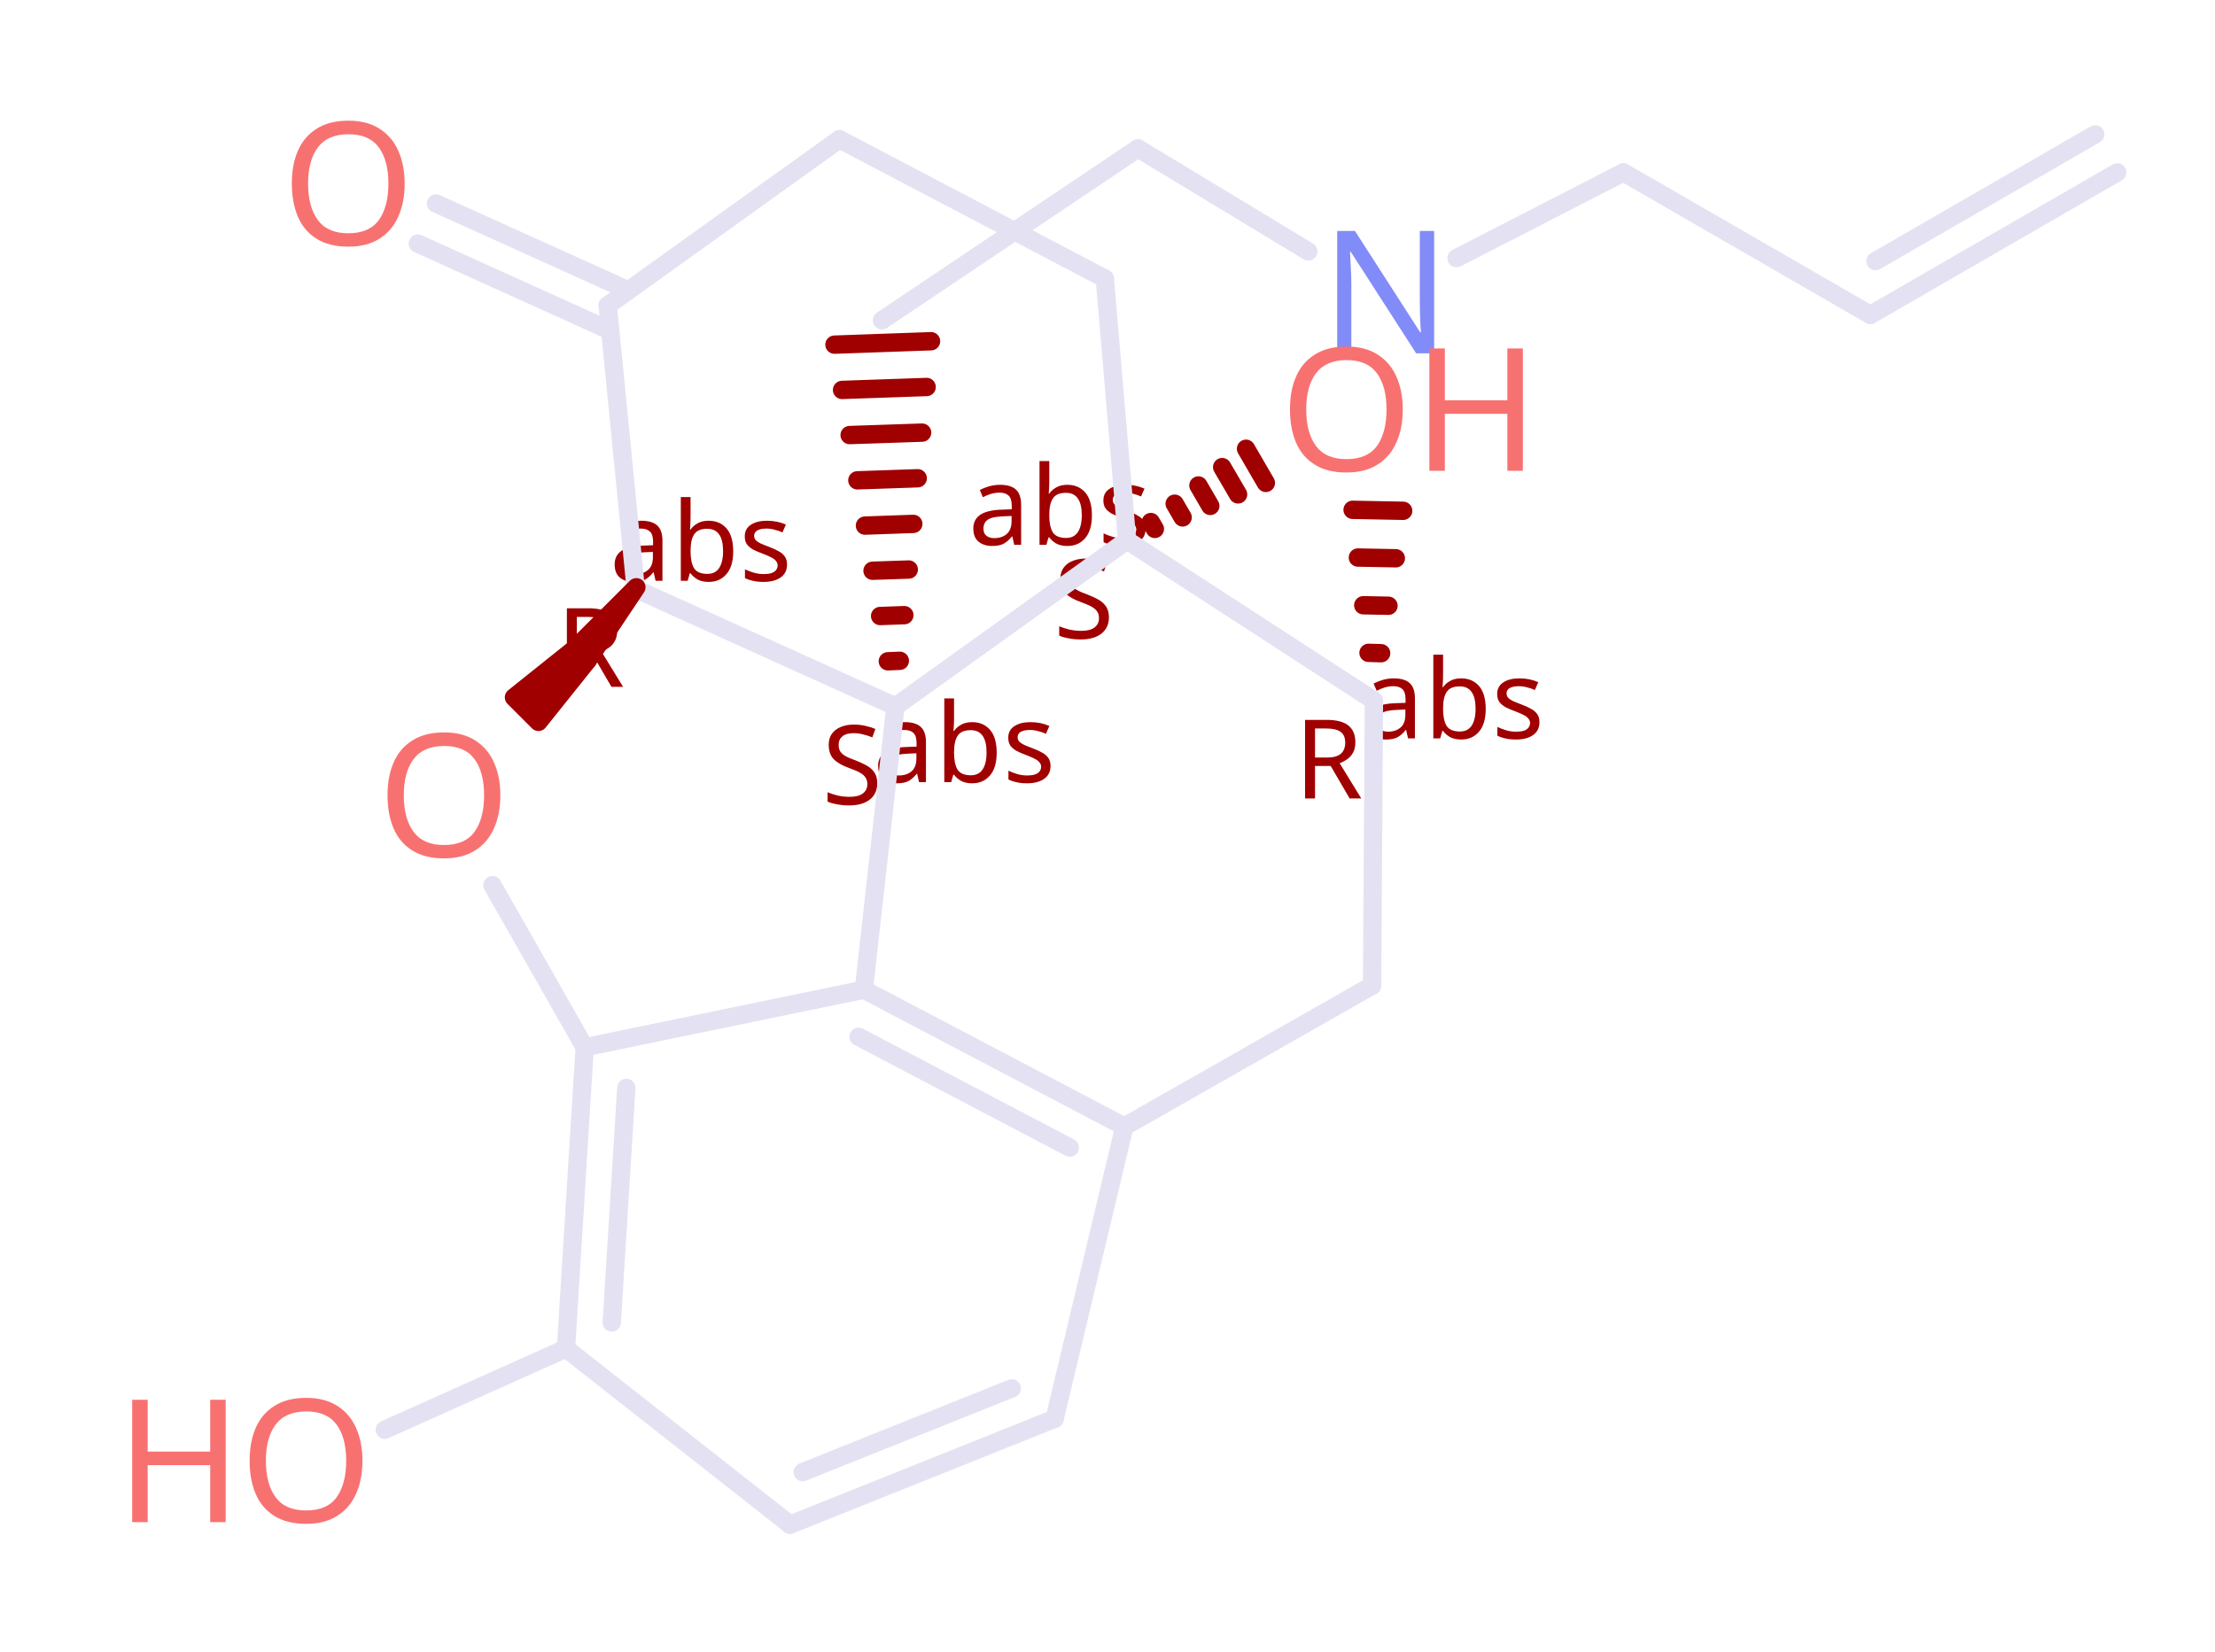
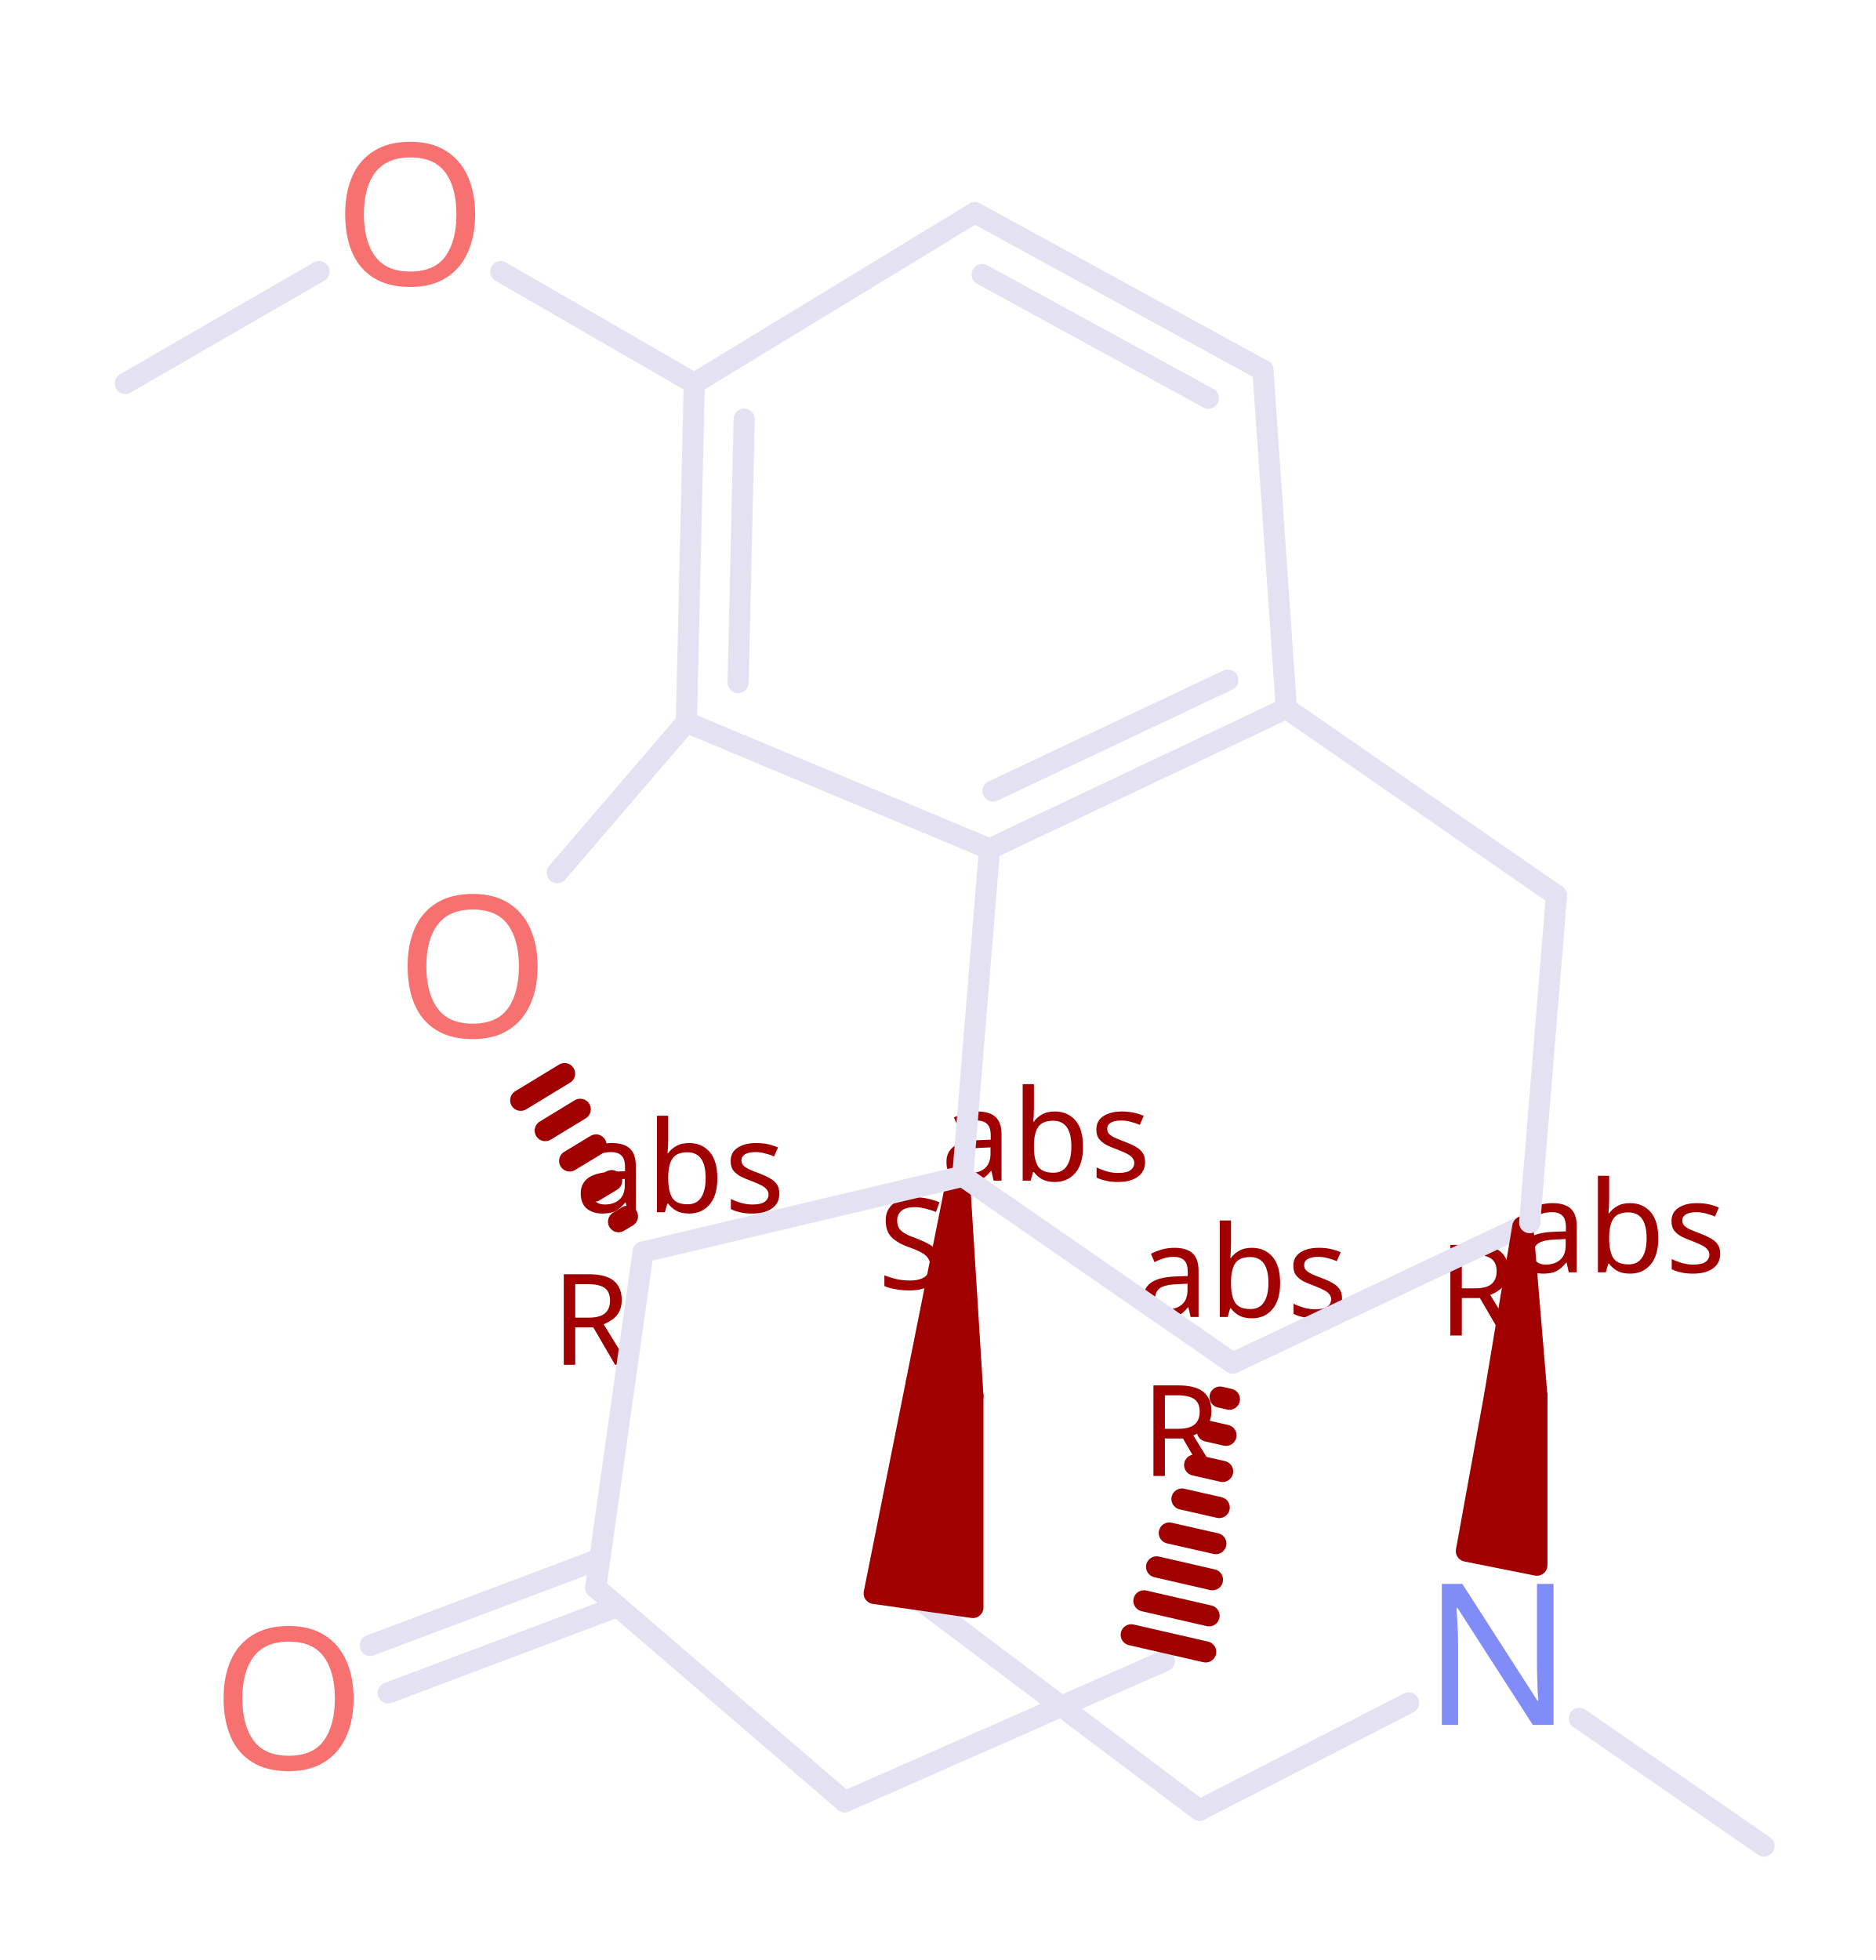
- <svg xmlns="http://www.w3.org/2000/svg" id="mol30" version="1.1" width="181px" height="135px" viewBox="51 82 181 135">
+ <svg xmlns="http://www.w3.org/2000/svg" id="mol30" version="1.1" width="133px" height="139px" viewBox="83 77 133 139">
  <style> #mol30 text {font-family: sans-serif;} #mol30 { pointer-events:none; } #mol30 .event  { pointer-events:all; } #mol30 line { stroke-linecap:round; } #mol30 polygon { stroke-linejoin:round; } </style>
-   <text x="100.71" y="230.89" stroke="none" font-size="12" fill="rgb(160,0,0)">this enantiomer</text>
-   <text x="158.91" y="110.88" stroke="none" font-size="14" fill="rgb(129,140,248)">N</text>
-   <text x="118.17" y="147.74" stroke="none" font-size="9" fill="rgb(160,0,0)">S</text>
-   <text x="122.35" y="145.93" stroke="none" font-size="9" fill="rgb(160,0,0)">abs</text>
-   <text x="96.45" y="138.14" stroke="none" font-size="9" fill="rgb(160,0,0)">R</text>
-   <text x="100.82" y="129.47" stroke="none" font-size="9" fill="rgb(160,0,0)">abs</text>
-   <text x="73.99" y="102.02" stroke="none" font-size="14" fill="rgb(248,113,113)">O</text>
-   <text x="137.1" y="134.17" stroke="none" font-size="9" fill="rgb(160,0,0)">S</text>
-   <text x="130.13" y="126.53" stroke="none" font-size="9" fill="rgb(160,0,0)">abs</text>
-   <text x="156.77" y="147.26" stroke="none" font-size="9" fill="rgb(160,0,0)">R</text>
-   <text x="162.31" y="142.35" stroke="none" font-size="9" fill="rgb(160,0,0)">abs</text>
-   <text x="70.54" y="206.41" stroke="none" font-size="14" fill="rgb(248,113,113)">O</text>
-   <text x="60.44" y="206.41" stroke="none" font-size="14" fill="rgb(248,113,113)">H</text>
-   <text x="81.81" y="152.02" stroke="none" font-size="14" fill="rgb(248,113,113)">O</text>
-   <text x="155.55" y="120.48" stroke="none" font-size="14" fill="rgb(248,113,113)">O</text>
-   <text x="166.44" y="120.48" stroke="none" font-size="14" fill="rgb(248,113,113)">H</text>
-   <line x1="224.01" y1="96.09" x2="203.84" y2="107.74" stroke="rgb(228,226,242)" stroke-width="1.5" />
-   <line x1="222.21" y1="92.98" x2="204.26" y2="103.34" stroke="rgb(228,226,242)" stroke-width="1.5" />
-   <line x1="102.35" y1="105.74" x2="86.63" y2="98.63" stroke="rgb(228,226,242)" stroke-width="1.5" />
-   <line x1="100.86" y1="109.02" x2="85.14" y2="101.91" stroke="rgb(228,226,242)" stroke-width="1.5" />
-   <line x1="142.88" y1="174.08" x2="121.59" y2="162.89" stroke="rgb(228,226,242)" stroke-width="1.5" />
-   <line x1="138.42" y1="175.8" x2="121.16" y2="166.74" stroke="rgb(228,226,242)" stroke-width="1.5" />
-   <line x1="98.78" y1="167.6" x2="97.25" y2="192.22" stroke="rgb(228,226,242)" stroke-width="1.5" />
-   <line x1="102.18" y1="170.92" x2="100.99" y2="190.09" stroke="rgb(228,226,242)" stroke-width="1.5" />
-   <line x1="115.56" y1="206.62" x2="137.18" y2="197.96" stroke="rgb(228,226,242)" stroke-width="1.5" />
-   <line x1="116.6" y1="202.32" x2="133.68" y2="195.48" stroke="rgb(228,226,242)" stroke-width="1.5" />
-   <line x1="203.84" y1="107.74" x2="183.66" y2="96.09" stroke="rgb(228,226,242)" stroke-width="1.5" />
-   <line x1="183.66" y1="96.09" x2="170.02" y2="103.1" stroke="rgb(228,226,242)" stroke-width="1.5" />
-   <line x1="157.91" y1="102.55" x2="143.99" y2="94.13" stroke="rgb(228,226,242)" stroke-width="1.5" />
-   <line x1="143.99" y1="94.13" x2="123.07" y2="108.18" stroke="rgb(228,226,242)" stroke-width="1.5" />
-   <line x1="124.53" y1="136.01" x2="123.55" y2="136.05" stroke="rgb(160,0,0)" stroke-width="1.5" />
-   <line x1="124.9" y1="132.28" x2="122.92" y2="132.35" stroke="rgb(160,0,0)" stroke-width="1.5" />
-   <line x1="125.26" y1="128.55" x2="122.3" y2="128.65" stroke="rgb(160,0,0)" stroke-width="1.5" />
-   <line x1="125.63" y1="124.82" x2="121.68" y2="124.96" stroke="rgb(160,0,0)" stroke-width="1.5" />
-   <line x1="125.99" y1="121.09" x2="121.06" y2="121.26" stroke="rgb(160,0,0)" stroke-width="1.5" />
-   <line x1="126.35" y1="117.36" x2="120.43" y2="117.56" stroke="rgb(160,0,0)" stroke-width="1.5" />
-   <line x1="126.72" y1="113.63" x2="119.81" y2="113.87" stroke="rgb(160,0,0)" stroke-width="1.5" />
-   <line x1="127.08" y1="109.89" x2="119.19" y2="110.17" stroke="rgb(160,0,0)" stroke-width="1.5" />
-   <line x1="124.17" y1="139.74" x2="102.95" y2="130.14" stroke="rgb(228,226,242)" stroke-width="1.5" />
-   <line x1="102.95" y1="130.14" x2="100.66" y2="106.96" stroke="rgb(228,226,242)" stroke-width="1.5" />
-   <line x1="100.66" y1="106.96" x2="119.59" y2="93.38" stroke="rgb(228,226,242)" stroke-width="1.5" />
-   <line x1="119.59" y1="93.38" x2="141.28" y2="104.77" stroke="rgb(228,226,242)" stroke-width="1.5" />
-   <line x1="141.28" y1="104.77" x2="143.1" y2="126.17" stroke="rgb(228,226,242)" stroke-width="1.5" />
-   <line x1="124.17" y1="139.74" x2="143.1" y2="126.17" stroke="rgb(228,226,242)" stroke-width="1.5" />
-   <line x1="143.1" y1="126.17" x2="163.27" y2="139.26" stroke="rgb(228,226,242)" stroke-width="1.5" />
-   <line x1="163.86" y1="135.39" x2="162.83" y2="135.36" stroke="rgb(160,0,0)" stroke-width="1.5" />
-   <line x1="164.46" y1="131.51" x2="162.4" y2="131.47" stroke="rgb(160,0,0)" stroke-width="1.5" />
-   <line x1="165.06" y1="127.63" x2="161.96" y2="127.57" stroke="rgb(160,0,0)" stroke-width="1.5" />
-   <line x1="165.66" y1="123.75" x2="161.53" y2="123.67" stroke="rgb(160,0,0)" stroke-width="1.5" />
-   <line x1="163.27" y1="139.26" x2="163.12" y2="162.56" stroke="rgb(228,226,242)" stroke-width="1.5" />
-   <line x1="163.12" y1="162.56" x2="142.88" y2="174.08" stroke="rgb(228,226,242)" stroke-width="1.5" />
-   <line x1="124.17" y1="139.74" x2="121.59" y2="162.89" stroke="rgb(228,226,242)" stroke-width="1.5" />
-   <line x1="121.59" y1="162.89" x2="98.78" y2="167.6" stroke="rgb(228,226,242)" stroke-width="1.5" />
-   <line x1="97.25" y1="192.22" x2="115.56" y2="206.62" stroke="rgb(228,226,242)" stroke-width="1.5" />
-   <line x1="142.88" y1="174.08" x2="137.18" y2="197.96" stroke="rgb(228,226,242)" stroke-width="1.5" />
-   <line x1="97.25" y1="192.22" x2="82.44" y2="198.86" stroke="rgb(228,226,242)" stroke-width="1.5" />
-   <line x1="98.78" y1="167.6" x2="91.24" y2="154.35" stroke="rgb(228,226,242)" stroke-width="1.5" />
-   <polygon points="103,130 98,135 99,136 " fill="rgb(160,0,0)" stroke="rgb(160,0,0)" stroke-width="1.5" />
-   <polygon points="99,136 98,135 93,139 95,141 " fill="rgb(160,0,0)" stroke="rgb(160,0,0)" stroke-width="1.5" />
-   <line x1="145.37" y1="125.23" x2="145.04" y2="124.67" stroke="rgb(160,0,0)" stroke-width="1.5" />
-   <line x1="147.64" y1="124.29" x2="146.99" y2="123.17" stroke="rgb(160,0,0)" stroke-width="1.5" />
-   <line x1="149.9" y1="123.35" x2="148.93" y2="121.68" stroke="rgb(160,0,0)" stroke-width="1.5" />
-   <line x1="152.17" y1="122.41" x2="150.87" y2="120.18" stroke="rgb(160,0,0)" stroke-width="1.5" />
-   <line x1="154.44" y1="121.47" x2="152.82" y2="118.68" stroke="rgb(160,0,0)" stroke-width="1.5" />
-   <line id="mol30:Bond:0" class="event" x1="224.01" y1="96.09" x2="203.84" y2="107.74" stroke-width="1.5" opacity="0" />
-   <line id="mol30:Bond:8" class="event" x1="100.66" y1="106.96" x2="79.44" y2="97.35" stroke-width="1.5" opacity="0" />
-   <line id="mol30:Bond:17" class="event" x1="142.88" y1="174.08" x2="121.59" y2="162.89" stroke-width="1.5" opacity="0" />
-   <line id="mol30:Bond:20" class="event" x1="98.78" y1="167.6" x2="97.25" y2="192.22" stroke-width="1.5" opacity="0" />
-   <line id="mol30:Bond:22" class="event" x1="115.56" y1="206.62" x2="137.18" y2="197.96" stroke-width="1.5" opacity="0" />
-   <line id="mol30:Bond:1" class="event" x1="203.84" y1="107.74" x2="183.66" y2="96.09" stroke-width="1.5" opacity="0" />
-   <line id="mol30:Bond:2" class="event" x1="183.66" y1="96.09" x2="163.96" y2="106.21" stroke-width="1.5" opacity="0" />
-   <line id="mol30:Bond:3" class="event" x1="163.96" y1="106.21" x2="143.99" y2="94.13" stroke-width="1.5" opacity="0" />
-   <line id="mol30:Bond:4" class="event" x1="143.99" y1="94.13" x2="123.07" y2="108.18" stroke-width="1.5" opacity="0" />
-   <line id="mol30:Bond:5" class="event" x1="124.17" y1="139.74" x2="123.07" y2="108.18" stroke-width="1.5" opacity="0" />
-   <line id="mol30:Bond:6" class="event" x1="124.17" y1="139.74" x2="102.95" y2="130.14" stroke-width="1.5" opacity="0" />
-   <line id="mol30:Bond:7" class="event" x1="102.95" y1="130.14" x2="100.66" y2="106.96" stroke-width="1.5" opacity="0" />
-   <line id="mol30:Bond:9" class="event" x1="100.66" y1="106.96" x2="119.59" y2="93.38" stroke-width="1.5" opacity="0" />
-   <line id="mol30:Bond:10" class="event" x1="119.59" y1="93.38" x2="141.28" y2="104.77" stroke-width="1.5" opacity="0" />
-   <line id="mol30:Bond:11" class="event" x1="141.28" y1="104.77" x2="143.1" y2="126.17" stroke-width="1.5" opacity="0" />
-   <line id="mol30:Bond:12" class="event" x1="124.17" y1="139.74" x2="143.1" y2="126.17" stroke-width="1.5" opacity="0" />
-   <line id="mol30:Bond:13" class="event" x1="143.1" y1="126.17" x2="163.27" y2="139.26" stroke-width="1.5" opacity="0" />
-   <line id="mol30:Bond:14" class="event" x1="163.27" y1="139.26" x2="163.96" y2="106.21" stroke-width="1.5" opacity="0" />
-   <line id="mol30:Bond:15" class="event" x1="163.27" y1="139.26" x2="163.12" y2="162.56" stroke-width="1.5" opacity="0" />
-   <line id="mol30:Bond:16" class="event" x1="163.12" y1="162.56" x2="142.88" y2="174.08" stroke-width="1.5" opacity="0" />
-   <line id="mol30:Bond:18" class="event" x1="124.17" y1="139.74" x2="121.59" y2="162.89" stroke-width="1.5" opacity="0" />
-   <line id="mol30:Bond:19" class="event" x1="121.59" y1="162.89" x2="98.78" y2="167.6" stroke-width="1.5" opacity="0" />
-   <line id="mol30:Bond:21" class="event" x1="97.25" y1="192.22" x2="115.56" y2="206.62" stroke-width="1.5" opacity="0" />
-   <line id="mol30:Bond:23" class="event" x1="142.88" y1="174.08" x2="137.18" y2="197.96" stroke-width="1.5" opacity="0" />
-   <line id="mol30:Bond:24" class="event" x1="97.25" y1="192.22" x2="75.99" y2="201.74" stroke-width="1.5" opacity="0" />
-   <line id="mol30:Bond:25" class="event" x1="98.78" y1="167.6" x2="87.26" y2="147.35" stroke-width="1.5" opacity="0" />
-   <line id="mol30:Bond:26" class="event" x1="102.95" y1="130.14" x2="87.26" y2="147.35" stroke-width="1.5" opacity="0" />
-   <line id="mol30:Bond:27" class="event" x1="143.1" y1="126.17" x2="161" y2="115.81" stroke-width="1.5" opacity="0" />
-   <circle id="mol30:Atom:0" class="event" cx="224.01" cy="96.09" r="8" opacity="0" />
-   <circle id="mol30:Atom:1" class="event" cx="203.84" cy="107.74" r="8" opacity="0" />
-   <circle id="mol30:Atom:2" class="event" cx="183.66" cy="96.09" r="8" opacity="0" />
-   <circle id="mol30:Atom:3" class="event" cx="163.96" cy="106.21" r="8" opacity="0" />
-   <circle id="mol30:Atom:4" class="event" cx="143.99" cy="94.13" r="8" opacity="0" />
-   <circle id="mol30:Atom:5" class="event" cx="123.07" cy="108.18" r="8" opacity="0" />
-   <circle id="mol30:Atom:6" class="event" cx="124.17" cy="139.74" r="8" opacity="0" />
-   <circle id="mol30:Atom:7" class="event" cx="102.95" cy="130.14" r="8" opacity="0" />
-   <circle id="mol30:Atom:8" class="event" cx="100.66" cy="106.96" r="8" opacity="0" />
-   <circle id="mol30:Atom:9" class="event" cx="79.44" cy="97.35" r="8" opacity="0" />
-   <circle id="mol30:Atom:10" class="event" cx="119.59" cy="93.38" r="8" opacity="0" />
-   <circle id="mol30:Atom:11" class="event" cx="141.28" cy="104.77" r="8" opacity="0" />
-   <circle id="mol30:Atom:12" class="event" cx="143.1" cy="126.17" r="8" opacity="0" />
-   <circle id="mol30:Atom:13" class="event" cx="163.27" cy="139.26" r="8" opacity="0" />
-   <circle id="mol30:Atom:14" class="event" cx="163.12" cy="162.56" r="8" opacity="0" />
-   <circle id="mol30:Atom:15" class="event" cx="142.88" cy="174.08" r="8" opacity="0" />
-   <circle id="mol30:Atom:16" class="event" cx="121.59" cy="162.89" r="8" opacity="0" />
-   <circle id="mol30:Atom:17" class="event" cx="98.78" cy="167.6" r="8" opacity="0" />
-   <circle id="mol30:Atom:18" class="event" cx="97.25" cy="192.22" r="8" opacity="0" />
-   <circle id="mol30:Atom:19" class="event" cx="115.56" cy="206.62" r="8" opacity="0" />
-   <circle id="mol30:Atom:20" class="event" cx="137.18" cy="197.96" r="8" opacity="0" />
-   <circle id="mol30:Atom:21" class="event" cx="75.99" cy="201.74" r="8" opacity="0" />
-   <circle id="mol30:Atom:22" class="event" cx="87.26" cy="147.35" r="8" opacity="0" />
-   <circle id="mol30:Atom:23" class="event" cx="161" cy="115.81" r="8" opacity="0" />
+   <text x="108.98" y="230.07" stroke="none" font-size="12" fill="rgb(160,0,0)">this enantiomer</text>
+   <text x="183.9" y="199.33" stroke="none" font-size="14" fill="rgb(129,140,248)">N</text>
+   <text x="145.27" y="168.42" stroke="none" font-size="9" fill="rgb(160,0,0)">S</text>
+   <text x="149.72" y="160.73" stroke="none" font-size="9" fill="rgb(160,0,0)">abs</text>
+   <text x="163.93" y="181.67" stroke="none" font-size="9" fill="rgb(160,0,0)">R</text>
+   <text x="163.69" y="170.4" stroke="none" font-size="9" fill="rgb(160,0,0)">abs</text>
+   <text x="184.99" y="171.71" stroke="none" font-size="9" fill="rgb(160,0,0)">R</text>
+   <text x="190.51" y="167.23" stroke="none" font-size="9" fill="rgb(160,0,0)">abs</text>
+   <text x="106.62" y="97.21" stroke="none" font-size="14" fill="rgb(248,113,113)">O</text>
+   <text x="111.05" y="150.55" stroke="none" font-size="14" fill="rgb(248,113,113)">O</text>
+   <text x="122.11" y="173.79" stroke="none" font-size="9" fill="rgb(160,0,0)">R</text>
+   <text x="123.78" y="162.97" stroke="none" font-size="9" fill="rgb(160,0,0)">abs</text>
+   <text x="98" y="202.47" stroke="none" font-size="14" fill="rgb(248,113,113)">O</text>
+   <line x1="174.23" y1="127.24" x2="153.18" y2="137.21" stroke="rgb(228,226,242)" stroke-width="1.5" />
+   <line x1="170.08" y1="125.23" x2="153.43" y2="133.1" stroke="rgb(228,226,242)" stroke-width="1.5" />
+   <line x1="131.68" y1="128.22" x2="132.24" y2="104.19" stroke="rgb(228,226,242)" stroke-width="1.5" />
+   <line x1="135.35" y1="125.41" x2="135.78" y2="106.72" stroke="rgb(228,226,242)" stroke-width="1.5" />
+   <line x1="152.14" y1="92.08" x2="172.57" y2="103.26" stroke="rgb(228,226,242)" stroke-width="1.5" />
+   <line x1="152.66" y1="96.47" x2="168.7" y2="105.24" stroke="rgb(228,226,242)" stroke-width="1.5" />
+   <line x1="125.53" y1="187.56" x2="109.26" y2="193.69" stroke="rgb(228,226,242)" stroke-width="1.5" />
+   <line x1="126.8" y1="190.93" x2="110.53" y2="197.06" stroke="rgb(228,226,242)" stroke-width="1.5" />
+   <line x1="208.11" y1="207.92" x2="195.01" y2="198.86" stroke="rgb(228,226,242)" stroke-width="1.5" />
+   <line x1="182.9" y1="197.77" x2="168.07" y2="205.38" stroke="rgb(228,226,242)" stroke-width="1.5" />
+   <line x1="168.07" y1="205.38" x2="148.39" y2="190.58" stroke="rgb(228,226,242)" stroke-width="1.5" />
+   <polygon points="151,160 148,175 152,176 " fill="rgb(160,0,0)" stroke="rgb(160,0,0)" stroke-width="1.5" />
+   <polygon points="152,176 148,175 145,190 152,191 " fill="rgb(160,0,0)" stroke="rgb(160,0,0)" stroke-width="1.5" />
+   <line x1="151.28" y1="160.42" x2="170.43" y2="173.67" stroke="rgb(228,226,242)" stroke-width="1.5" />
+   <line x1="170.43" y1="173.67" x2="191.49" y2="163.71" stroke="rgb(228,226,242)" stroke-width="1.5" />
+   <polygon points="191,164 189,176 192,176 " fill="rgb(160,0,0)" stroke="rgb(160,0,0)" stroke-width="1.5" />
+   <polygon points="192,176 189,176 187,187 192,188 " fill="rgb(160,0,0)" stroke="rgb(160,0,0)" stroke-width="1.5" />
+   <line x1="191.49" y1="163.71" x2="193.39" y2="140.5" stroke="rgb(228,226,242)" stroke-width="1.5" />
+   <line x1="193.39" y1="140.5" x2="174.23" y2="127.24" stroke="rgb(228,226,242)" stroke-width="1.5" />
+   <line x1="151.28" y1="160.42" x2="153.18" y2="137.21" stroke="rgb(228,226,242)" stroke-width="1.5" />
+   <line x1="153.18" y1="137.21" x2="131.68" y2="128.22" stroke="rgb(228,226,242)" stroke-width="1.5" />
+   <line x1="132.24" y1="104.19" x2="152.14" y2="92.08" stroke="rgb(228,226,242)" stroke-width="1.5" />
+   <line x1="174.23" y1="127.24" x2="172.57" y2="103.26" stroke="rgb(228,226,242)" stroke-width="1.5" />
+   <line x1="132.24" y1="104.19" x2="118.51" y2="96.26" stroke="rgb(228,226,242)" stroke-width="1.5" />
+   <line x1="105.62" y1="96.26" x2="91.89" y2="104.19" stroke="rgb(228,226,242)" stroke-width="1.5" />
+   <line x1="131.68" y1="128.22" x2="122.52" y2="138.89" stroke="rgb(228,226,242)" stroke-width="1.5" />
+   <line x1="127.5" y1="163.26" x2="126.87" y2="163.64" stroke="rgb(160,0,0)" stroke-width="1.5" />
+   <line x1="126.38" y1="160.73" x2="125.14" y2="161.48" stroke="rgb(160,0,0)" stroke-width="1.5" />
+   <line x1="125.27" y1="158.2" x2="123.4" y2="159.33" stroke="rgb(160,0,0)" stroke-width="1.5" />
+   <line x1="124.15" y1="155.67" x2="121.67" y2="157.18" stroke="rgb(160,0,0)" stroke-width="1.5" />
+   <line x1="123.04" y1="153.14" x2="119.93" y2="155.03" stroke="rgb(160,0,0)" stroke-width="1.5" />
+   <line x1="151.28" y1="160.42" x2="128.61" y2="165.79" stroke="rgb(228,226,242)" stroke-width="1.5" />
+   <line x1="128.61" y1="165.79" x2="125.25" y2="189.59" stroke="rgb(228,226,242)" stroke-width="1.5" />
+   <line x1="125.25" y1="189.59" x2="142.91" y2="204.78" stroke="rgb(228,226,242)" stroke-width="1.5" />
+   <line x1="142.91" y1="204.78" x2="165.58" y2="194.79" stroke="rgb(228,226,242)" stroke-width="1.5" />
+   <line x1="169.53" y1="176.08" x2="170.19" y2="176.23" stroke="rgb(160,0,0)" stroke-width="1.5" />
+   <line x1="168.63" y1="178.49" x2="169.95" y2="178.79" stroke="rgb(160,0,0)" stroke-width="1.5" />
+   <line x1="167.73" y1="180.9" x2="169.71" y2="181.35" stroke="rgb(160,0,0)" stroke-width="1.5" />
+   <line x1="166.83" y1="183.31" x2="169.47" y2="183.91" stroke="rgb(160,0,0)" stroke-width="1.5" />
+   <line x1="165.93" y1="185.72" x2="169.23" y2="186.47" stroke="rgb(160,0,0)" stroke-width="1.5" />
+   <line x1="165.03" y1="188.12" x2="168.99" y2="189.03" stroke="rgb(160,0,0)" stroke-width="1.5" />
+   <line x1="164.13" y1="190.53" x2="168.75" y2="191.59" stroke="rgb(160,0,0)" stroke-width="1.5" />
+   <line x1="163.23" y1="192.94" x2="168.51" y2="194.15" stroke="rgb(160,0,0)" stroke-width="1.5" />
+   <line id="mol30:Bond:9" class="event" x1="174.23" y1="127.24" x2="153.18" y2="137.21" stroke-width="1.5" opacity="0" />
+   <line id="mol30:Bond:12" class="event" x1="131.68" y1="128.22" x2="132.24" y2="104.19" stroke-width="1.5" opacity="0" />
+   <line id="mol30:Bond:14" class="event" x1="152.14" y1="92.08" x2="172.57" y2="103.26" stroke-width="1.5" opacity="0" />
+   <line id="mol30:Bond:22" class="event" x1="125.25" y1="189.59" x2="103.45" y2="197.8" stroke-width="1.5" opacity="0" />
+   <line id="mol30:Bond:0" class="event" x1="208.11" y1="207.92" x2="188.95" y2="194.67" stroke-width="1.5" opacity="0" />
+   <line id="mol30:Bond:1" class="event" x1="188.95" y1="194.67" x2="168.07" y2="205.38" stroke-width="1.5" opacity="0" />
+   <line id="mol30:Bond:2" class="event" x1="168.07" y1="205.38" x2="148.39" y2="190.58" stroke-width="1.5" opacity="0" />
+   <line id="mol30:Bond:3" class="event" x1="151.28" y1="160.42" x2="148.39" y2="190.58" stroke-width="1.5" opacity="0" />
+   <line id="mol30:Bond:4" class="event" x1="151.28" y1="160.42" x2="170.43" y2="173.67" stroke-width="1.5" opacity="0" />
+   <line id="mol30:Bond:5" class="event" x1="170.43" y1="173.67" x2="191.49" y2="163.71" stroke-width="1.5" opacity="0" />
+   <line id="mol30:Bond:6" class="event" x1="191.49" y1="163.71" x2="188.95" y2="194.67" stroke-width="1.5" opacity="0" />
+   <line id="mol30:Bond:7" class="event" x1="191.49" y1="163.71" x2="193.39" y2="140.5" stroke-width="1.5" opacity="0" />
+   <line id="mol30:Bond:8" class="event" x1="193.39" y1="140.5" x2="174.23" y2="127.24" stroke-width="1.5" opacity="0" />
+   <line id="mol30:Bond:10" class="event" x1="151.28" y1="160.42" x2="153.18" y2="137.21" stroke-width="1.5" opacity="0" />
+   <line id="mol30:Bond:11" class="event" x1="153.18" y1="137.21" x2="131.68" y2="128.22" stroke-width="1.5" opacity="0" />
+   <line id="mol30:Bond:13" class="event" x1="132.24" y1="104.19" x2="152.14" y2="92.08" stroke-width="1.5" opacity="0" />
+   <line id="mol30:Bond:15" class="event" x1="174.23" y1="127.24" x2="172.57" y2="103.26" stroke-width="1.5" opacity="0" />
+   <line id="mol30:Bond:16" class="event" x1="132.24" y1="104.19" x2="112.07" y2="92.54" stroke-width="1.5" opacity="0" />
+   <line id="mol30:Bond:17" class="event" x1="112.07" y1="92.54" x2="91.89" y2="104.19" stroke-width="1.5" opacity="0" />
+   <line id="mol30:Bond:18" class="event" x1="131.68" y1="128.22" x2="116.5" y2="145.89" stroke-width="1.5" opacity="0" />
+   <line id="mol30:Bond:19" class="event" x1="128.61" y1="165.79" x2="116.5" y2="145.89" stroke-width="1.5" opacity="0" />
+   <line id="mol30:Bond:20" class="event" x1="151.28" y1="160.42" x2="128.61" y2="165.79" stroke-width="1.5" opacity="0" />
+   <line id="mol30:Bond:21" class="event" x1="128.61" y1="165.79" x2="125.25" y2="189.59" stroke-width="1.5" opacity="0" />
+   <line id="mol30:Bond:23" class="event" x1="125.25" y1="189.59" x2="142.91" y2="204.78" stroke-width="1.5" opacity="0" />
+   <line id="mol30:Bond:24" class="event" x1="142.91" y1="204.78" x2="165.58" y2="194.79" stroke-width="1.5" opacity="0" />
+   <line id="mol30:Bond:25" class="event" x1="170.43" y1="173.67" x2="165.58" y2="194.79" stroke-width="1.5" opacity="0" />
+   <circle id="mol30:Atom:0" class="event" cx="208.11" cy="207.92" r="8" opacity="0" />
+   <circle id="mol30:Atom:1" class="event" cx="188.95" cy="194.67" r="8" opacity="0" />
+   <circle id="mol30:Atom:2" class="event" cx="168.07" cy="205.38" r="8" opacity="0" />
+   <circle id="mol30:Atom:3" class="event" cx="148.39" cy="190.58" r="8" opacity="0" />
+   <circle id="mol30:Atom:4" class="event" cx="151.28" cy="160.42" r="8" opacity="0" />
+   <circle id="mol30:Atom:5" class="event" cx="170.43" cy="173.67" r="8" opacity="0" />
+   <circle id="mol30:Atom:6" class="event" cx="191.49" cy="163.71" r="8" opacity="0" />
+   <circle id="mol30:Atom:7" class="event" cx="193.39" cy="140.5" r="8" opacity="0" />
+   <circle id="mol30:Atom:8" class="event" cx="174.23" cy="127.24" r="8" opacity="0" />
+   <circle id="mol30:Atom:9" class="event" cx="153.18" cy="137.21" r="8" opacity="0" />
+   <circle id="mol30:Atom:10" class="event" cx="131.68" cy="128.22" r="8" opacity="0" />
+   <circle id="mol30:Atom:11" class="event" cx="132.24" cy="104.19" r="8" opacity="0" />
+   <circle id="mol30:Atom:12" class="event" cx="152.14" cy="92.08" r="8" opacity="0" />
+   <circle id="mol30:Atom:13" class="event" cx="172.57" cy="103.26" r="8" opacity="0" />
+   <circle id="mol30:Atom:14" class="event" cx="112.07" cy="92.54" r="8" opacity="0" />
+   <circle id="mol30:Atom:15" class="event" cx="91.89" cy="104.19" r="8" opacity="0" />
+   <circle id="mol30:Atom:16" class="event" cx="116.5" cy="145.89" r="8" opacity="0" />
+   <circle id="mol30:Atom:17" class="event" cx="128.61" cy="165.79" r="8" opacity="0" />
+   <circle id="mol30:Atom:18" class="event" cx="125.25" cy="189.59" r="8" opacity="0" />
+   <circle id="mol30:Atom:19" class="event" cx="103.45" cy="197.8" r="8" opacity="0" />
+   <circle id="mol30:Atom:20" class="event" cx="142.91" cy="204.78" r="8" opacity="0" />
+   <circle id="mol30:Atom:21" class="event" cx="165.58" cy="194.79" r="8" opacity="0" />
</svg>
